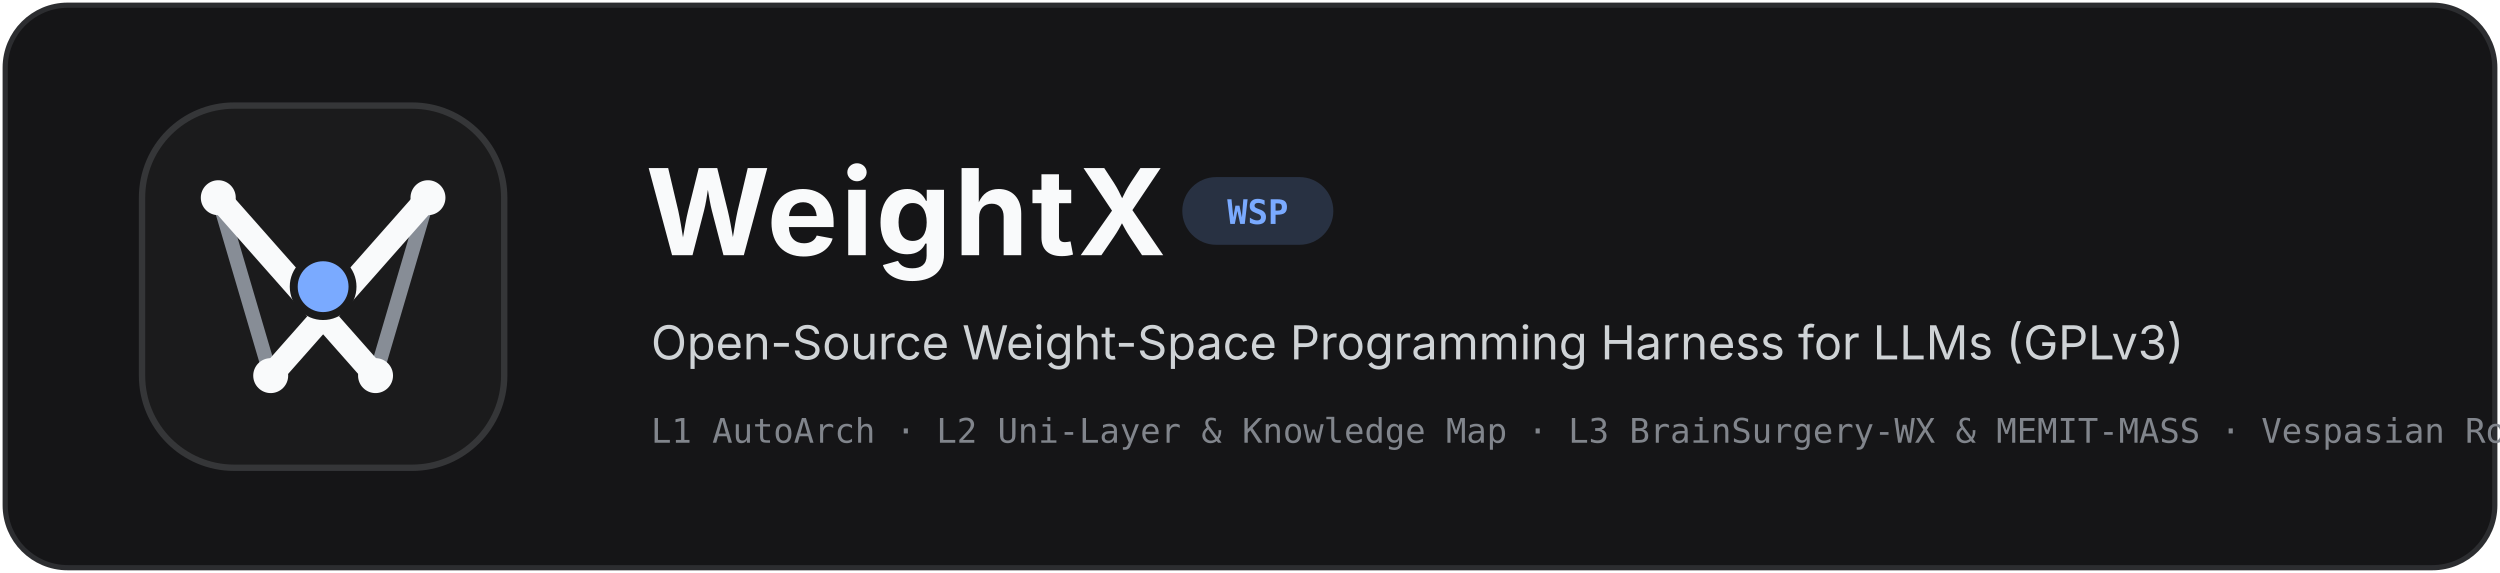
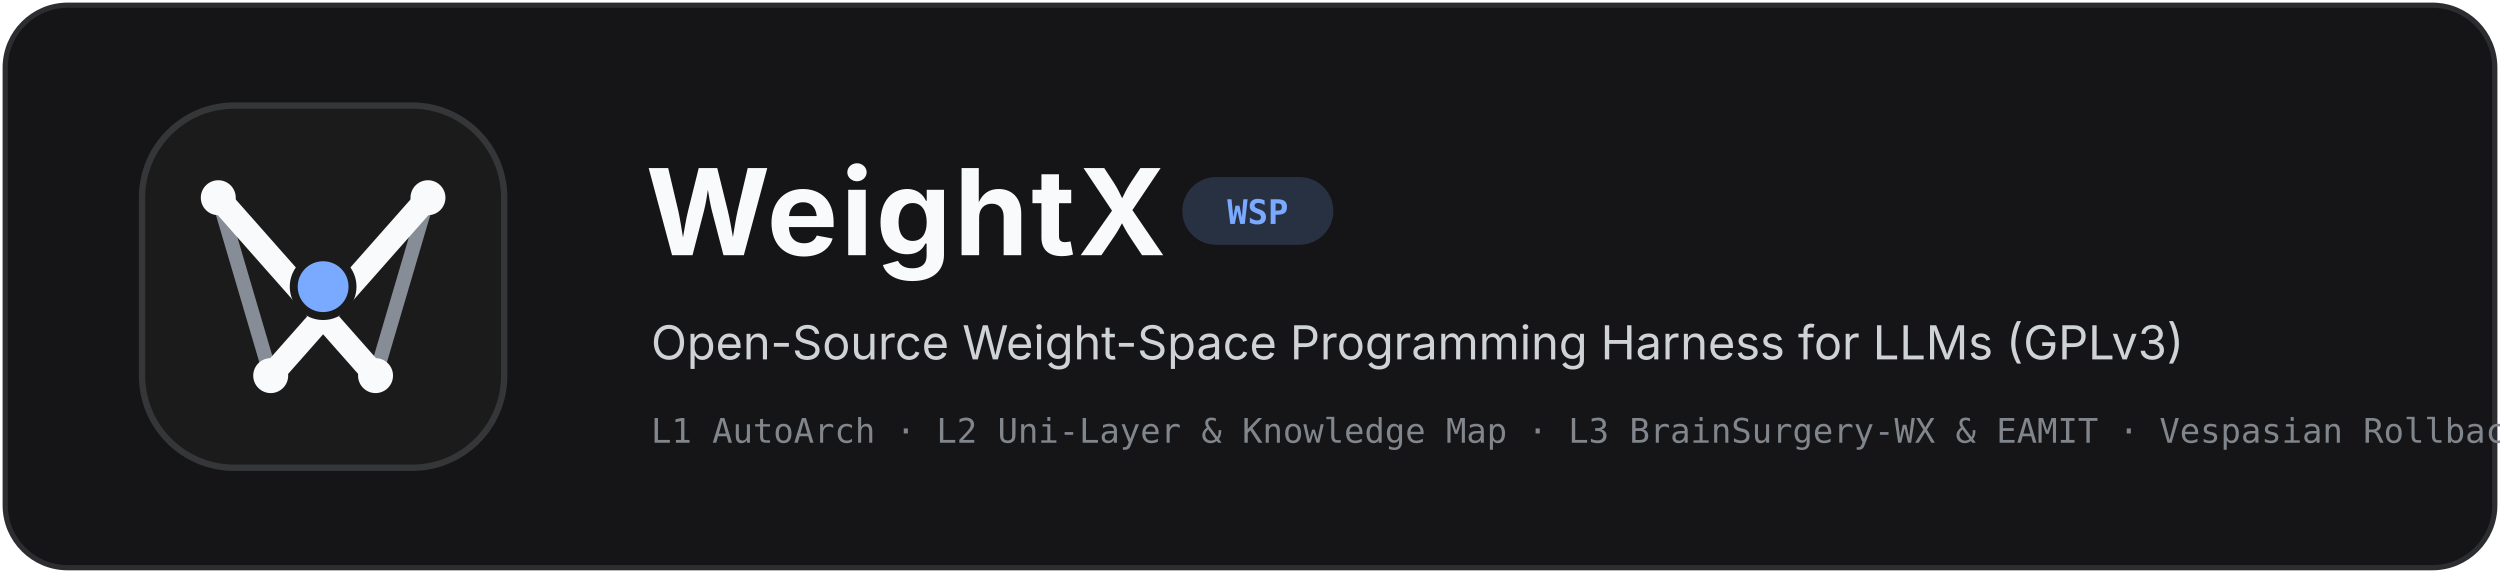
<svg xmlns="http://www.w3.org/2000/svg" viewBox="0 0 960 220" width="960" height="220">
  <rect x="2" y="2" width="956" height="216" rx="24" fill="#151517" stroke="#2C2D30" stroke-width="2" />
  <g transform="translate(46, 32) scale(0.61)">
    <rect x="14" y="14" width="228" height="228" rx="58" fill="#1B1B1C" stroke="#353638" stroke-width="4" />
    <line x1="62" y1="72" x2="95" y2="184" stroke="#878D96" stroke-width="9" stroke-linecap="round" />
    <line x1="194" y1="72" x2="161" y2="184" stroke="#878D96" stroke-width="9" stroke-linecap="round" />
    <line x1="62" y1="72" x2="161" y2="184" stroke="#F9FAFB" stroke-width="15" stroke-linecap="round" />
    <line x1="194" y1="72" x2="95" y2="184" stroke="#F9FAFB" stroke-width="15" stroke-linecap="round" />
    <circle cx="62" cy="72" r="11" fill="#F9FAFB" />
    <circle cx="194" cy="72" r="11" fill="#F9FAFB" />
    <circle cx="95" cy="184" r="11" fill="#F9FAFB" />
    <circle cx="161" cy="184" r="11" fill="#F9FAFB" />
    <circle cx="128" cy="128" r="21" fill="#1B1B1C" />
    <circle cx="128" cy="128" r="16" fill="#7AAAFF" />
  </g>
  <text x="248" y="98" fill="#F9FAFB" font-family="Segoe UI, Inter, system-ui, sans-serif" font-size="46" font-weight="700" letter-spacing="1">WeightX</text>
  <rect x="454" y="68" width="58" height="26" rx="13" fill="#283142" />
  <text x="483" y="86" text-anchor="middle" fill="#7AAAFF" font-family="Consolas, monospace" font-size="13" font-weight="700">WSP</text>
  <text x="250" y="138" fill="#CFD3D6" font-family="Segoe UI, Inter, system-ui, sans-serif" font-size="18">Open-Source Weight-Space Programming Harness for LLMs (GPLv3)</text>
-   <text x="250" y="170" fill="#81858C" font-family="Consolas, monospace" font-size="13">L1 AutoArch  ·  L2 Uni-Layer &amp; Knowledge Map  ·  L3 BrainSurgery-WX &amp; MEMIT-MASS  ·  Vespasian Rollback</text>
+   <text x="250" y="170" fill="#81858C" font-family="Consolas, monospace" font-size="13">L1 AutoArch  ·  L2 Uni-Layer &amp; Knowledge Map  ·  L3 BrainSurgery-WX &amp; EAMIT  ·  Vespasian Rollback</text>
</svg>
